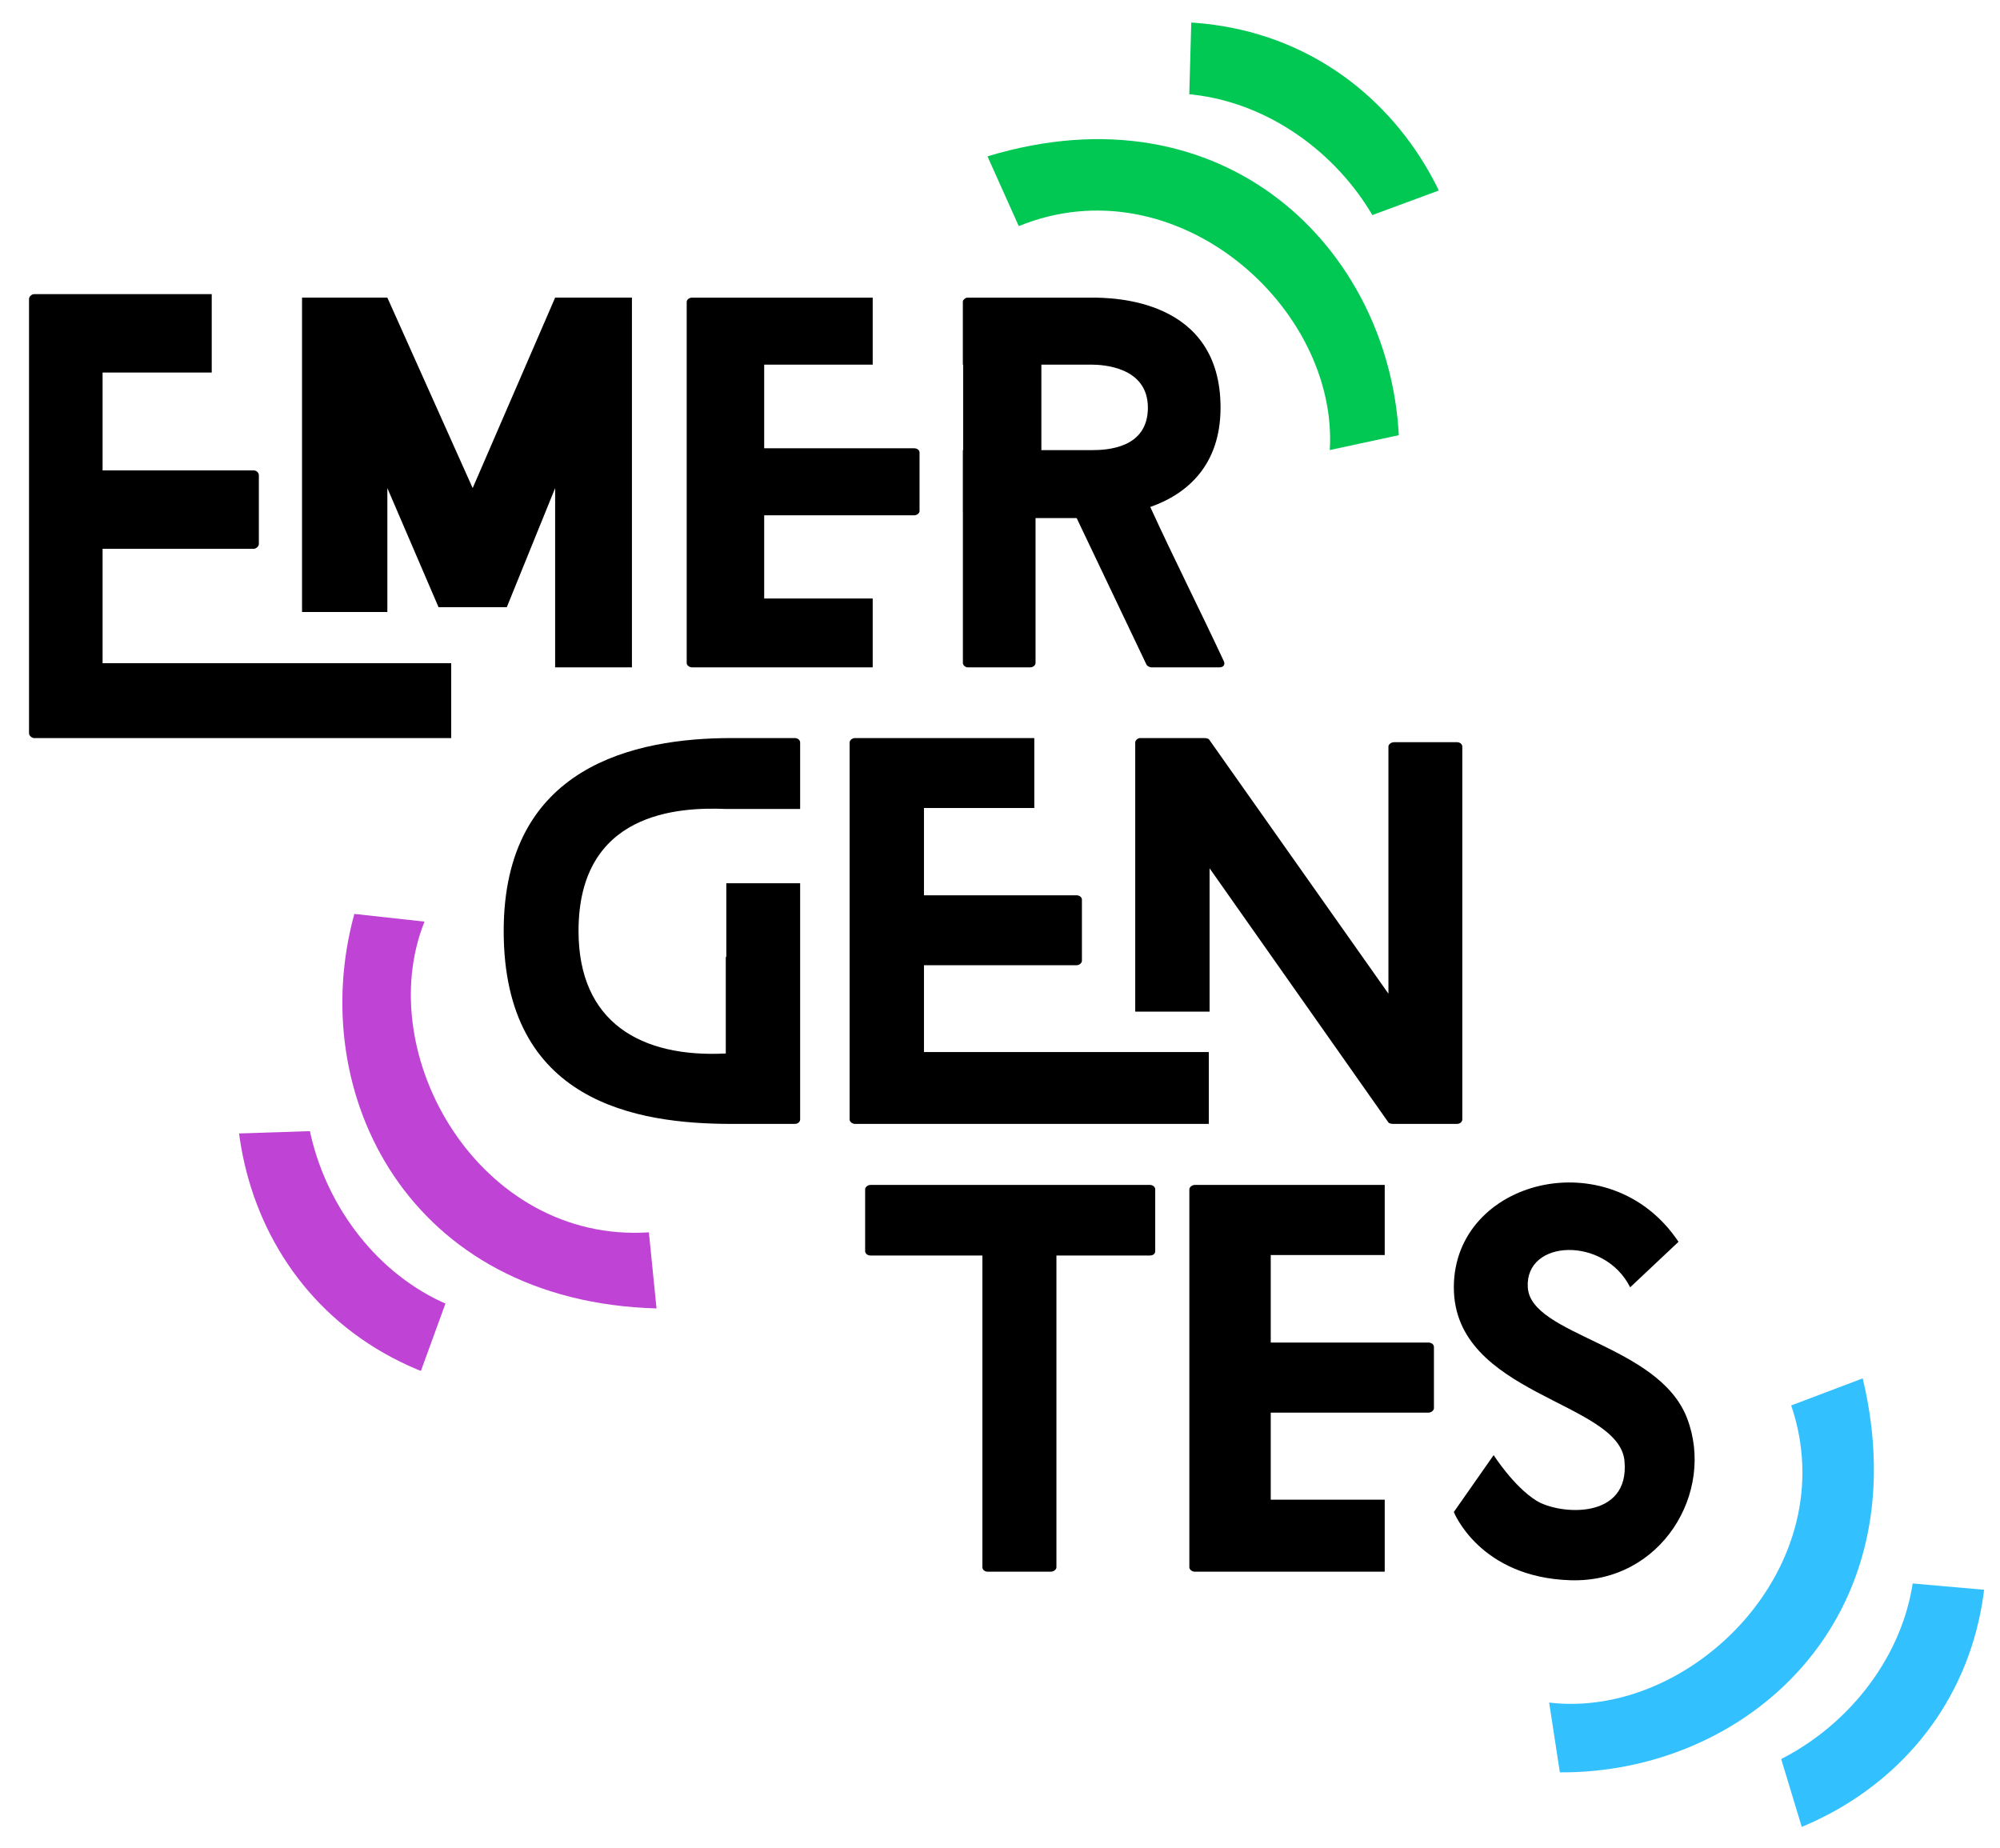
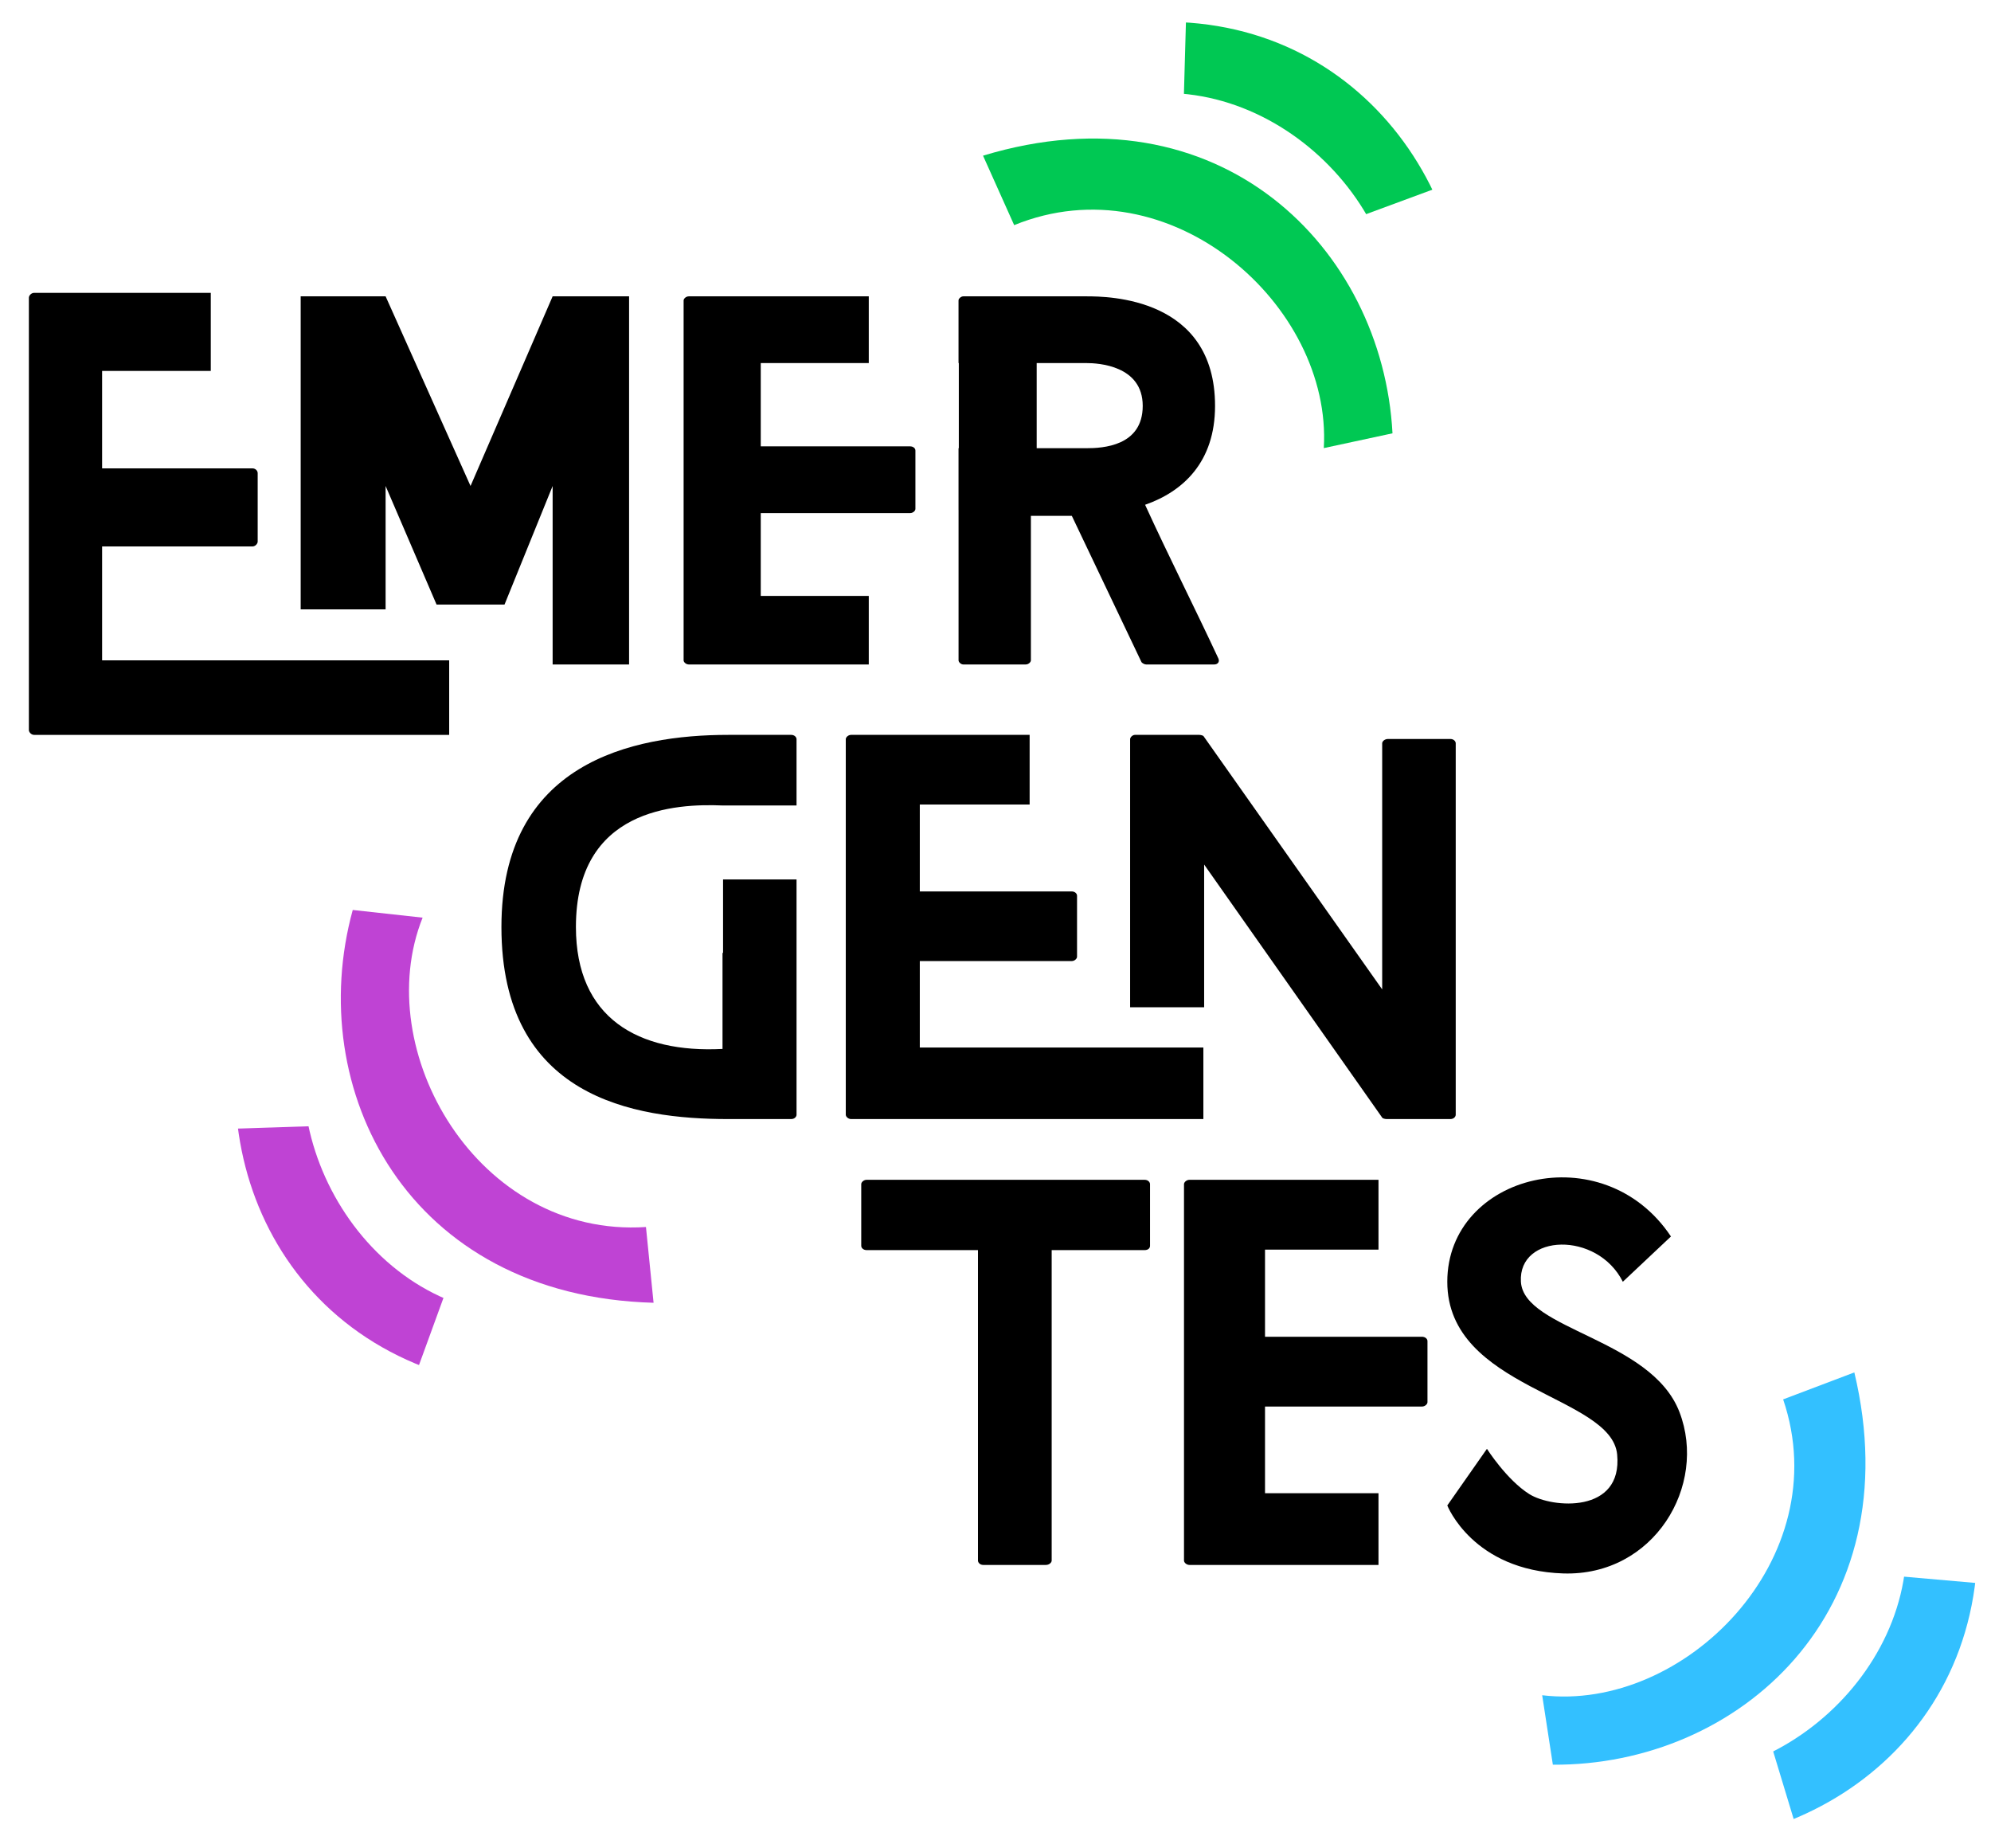
- <svg xmlns="http://www.w3.org/2000/svg" width="393" height="363" viewBox="0 0 393 363" fill="none">
-   <mask id="mask0_133_876" style="mask-type:alpha" maskUnits="userSpaceOnUse" x="0" y="0" width="393" height="363">
-     <rect width="393" height="362.769" fill="#C4C4C4" />
+ <svg xmlns="http://www.w3.org/2000/svg" width="111" height="103" viewBox="0 0 111 103" fill="none">
+   <mask id="mask0_283_909" style="mask-type:alpha" maskUnits="userSpaceOnUse" x="0" y="0" width="111" height="103">
+     <rect width="111" height="102.462" fill="#C4C4C4" />
  </mask>
-   <g mask="url(#mask0_133_876)">
-     <path d="M88.663 130.318H20.158V107.84H49.826C50.393 107.84 50.865 107.308 50.865 106.883V93.389C50.865 92.858 50.393 92.433 49.826 92.433H20.158V73.201H41.606V57.795H6.741C6.174 57.795 5.702 58.326 5.702 58.751V144.076C5.702 144.501 6.174 145.032 6.741 145.032H88.663V130.318Z" fill="black" />
-     <path d="M171.486 117.602H150.163V101.256H179.658C180.222 101.256 180.691 100.802 180.691 100.439V88.906C180.691 88.452 180.222 88.089 179.658 88.089H150.163V71.652H171.486V58.484H135.971C135.407 58.484 134.937 58.938 134.937 59.301V130.316C134.937 130.679 135.407 131.133 135.971 131.133H171.486V117.602Z" fill="black" />
-     <path d="M240.494 129.953C235.798 119.873 230.725 109.883 226.029 99.622C233.543 96.988 239.837 91.176 239.837 80.097C239.837 58.666 218.702 58.484 214.475 58.484H190.146C189.677 58.484 189.207 58.938 189.207 59.301V71.652H203.485H214.475C216.729 71.652 225.559 72.106 225.559 80.097C225.559 88.089 217.575 88.452 214.475 88.452H203.485H189.207V130.316C189.207 130.679 189.677 131.133 190.146 131.133H202.452C203.015 131.133 203.485 130.679 203.485 130.316V101.801H211.563L225.277 130.588C225.371 130.861 225.935 131.133 226.217 131.133H239.649C240.401 131.133 240.776 130.588 240.494 129.953Z" fill="black" />
-     <rect x="189.257" y="58.984" width="15.371" height="41.642" fill="black" />
-     <path d="M272.098 294.684H249.701V277.584H280.682C281.274 277.584 281.768 277.109 281.768 276.729V264.664C281.768 264.189 281.274 263.809 280.682 263.809H249.701V246.613H272.098V232.838H234.793C234.201 232.838 233.707 233.313 233.707 233.693V307.985C233.707 308.365 234.201 308.84 234.793 308.84H272.098V294.684Z" fill="black" />
-     <path d="M157.228 158.961V145.882C157.228 145.503 156.846 145.029 156.178 145.029H143.763C124.759 145.029 98.975 150.526 98.975 182.938C98.975 216.582 125.046 220.847 143.763 220.847H156.178C156.846 220.847 157.228 220.373 157.228 219.994V190.236V188.056V173.556H142.617H142.721V188.056H142.617V190.236V207.01C126.001 207.863 113.681 200.945 113.681 182.938C113.681 159.53 133.354 158.582 142.617 158.961H157.228Z" fill="black" />
-     <path d="M237.531 206.726H181.559V189.667H211.546C212.119 189.667 212.596 189.193 212.596 188.814V176.778C212.596 176.304 212.119 175.925 211.546 175.925H181.559V158.771H203.238V145.029H167.999C167.426 145.029 166.948 145.503 166.948 145.882V219.994C166.948 220.373 167.426 220.847 167.999 220.847H237.531V206.726Z" fill="black" />
-     <path d="M286.292 145.84H273.973C273.304 145.84 272.827 146.313 272.827 146.693V195.258L237.588 145.314C237.492 145.124 236.919 145.029 236.728 145.029H224.027C223.55 145.029 223.072 145.503 223.072 145.882V198.785H237.683V170.618L272.827 220.563C272.922 220.752 273.495 220.847 273.686 220.847H286.292C286.96 220.847 287.342 220.373 287.342 219.994V146.693C287.342 146.313 286.96 145.84 286.292 145.84Z" fill="black" />
-     <path d="M193.041 244.812V307.985C193.041 308.365 193.423 308.84 194.093 308.84H206.44C207.11 308.84 207.588 308.365 207.588 307.985V244.812H193.041ZM171.052 246.709H225.948C226.618 246.709 227.001 246.329 227.001 245.854V233.693C227.001 233.313 226.618 232.838 225.948 232.838H171.052C170.478 232.838 170 233.313 170 233.693V245.854C170 246.329 170.478 246.709 171.052 246.709Z" fill="black" />
-     <mask id="mask1_133_876" style="mask-type:alpha" maskUnits="userSpaceOnUse" x="338" y="307" width="87" height="82">
-       <path d="M362.97 388.439L338.559 307.882L424.809 315.457L362.97 388.439Z" fill="#C4C4C4" />
+   <g mask="url(#mask0_283_909)">
+     <path d="M25.042 36.807H5.693V30.459H14.073C14.233 30.459 14.366 30.308 14.366 30.188V26.377C14.366 26.227 14.233 26.107 14.073 26.107H5.693V20.675H11.751V16.324H1.904C1.744 16.324 1.61 16.474 1.61 16.594V40.693C1.61 40.813 1.744 40.963 1.904 40.963H25.042V36.807Z" fill="black" />
+     <path d="M48.435 33.216H42.413V28.599H50.743C50.903 28.599 51.035 28.471 51.035 28.368V25.111C51.035 24.983 50.903 24.88 50.743 24.88H42.413V20.238H48.435V16.518H38.404C38.245 16.518 38.112 16.647 38.112 16.749V36.807C38.112 36.909 38.245 37.038 38.404 37.038H48.435V33.216Z" fill="black" />
+     <path d="M67.926 36.704C66.6 33.857 65.167 31.036 63.84 28.137C65.963 27.394 67.74 25.752 67.74 22.623C67.74 16.57 61.771 16.518 60.577 16.518H53.706C53.573 16.518 53.44 16.647 53.44 16.749V20.238H57.473H60.577C61.214 20.238 63.708 20.366 63.708 22.623C63.708 24.88 61.453 24.983 60.577 24.983H57.473H53.44V36.807C53.44 36.909 53.573 37.038 53.706 37.038H57.181C57.34 37.038 57.473 36.909 57.473 36.807V28.753H59.755L63.628 36.884C63.655 36.961 63.814 37.038 63.894 37.038H67.687C67.9 37.038 68.006 36.884 67.926 36.704Z" fill="black" />
+     <rect x="53.455" y="16.66" width="4.341" height="11.761" fill="black" />
+     <path d="M76.852 83.231H70.526V78.401H79.276C79.444 78.401 79.583 78.267 79.583 78.16V74.752C79.583 74.618 79.444 74.511 79.276 74.511H70.526V69.654H76.852V65.763H66.315C66.148 65.763 66.009 65.897 66.009 66.005V86.988C66.009 87.095 66.148 87.23 66.315 87.23H76.852V83.231Z" fill="black" />
+     <path d="M44.408 44.897V41.203C44.408 41.096 44.3 40.962 44.111 40.962H40.605C35.237 40.962 27.955 42.515 27.955 51.669C27.955 61.172 35.318 62.377 40.605 62.377H44.111C44.3 62.377 44.408 62.243 44.408 62.136V53.731V53.115V49.02H40.281H40.311V53.115H40.281V53.731V58.468C35.588 58.709 32.108 56.755 32.108 51.669C32.108 45.058 37.665 44.79 40.281 44.897H44.408Z" fill="black" />
+     <path d="M67.089 58.388H51.28V53.57H59.75C59.911 53.57 60.046 53.436 60.046 53.329V49.93C60.046 49.796 59.911 49.689 59.75 49.689H51.28V44.844H57.403V40.962H47.45C47.288 40.962 47.153 41.096 47.153 41.203V62.136C47.153 62.243 47.288 62.377 47.45 62.377H67.089V58.388Z" fill="black" />
+     <path d="M80.861 41.191H77.382C77.193 41.191 77.058 41.325 77.058 41.432V55.149L67.105 41.043C67.078 40.989 66.916 40.962 66.862 40.962H63.275C63.14 40.962 63.005 41.096 63.005 41.203V56.145H67.132V48.19L77.058 62.296C77.085 62.35 77.247 62.377 77.301 62.377H80.861C81.05 62.377 81.158 62.243 81.158 62.136V41.432C81.158 41.325 81.05 41.191 80.861 41.191Z" fill="black" />
+     <path d="M54.523 69.145V86.988C54.523 87.095 54.631 87.23 54.82 87.23H58.307C58.497 87.23 58.632 87.095 58.632 86.988V69.145H54.523ZM48.312 69.681H63.817C64.007 69.681 64.115 69.574 64.115 69.44V66.005C64.115 65.897 64.007 65.763 63.817 65.763H48.312C48.15 65.763 48.015 65.897 48.015 66.005V69.44C48.015 69.574 48.15 69.681 48.312 69.681Z" fill="black" />
+     <mask id="mask1_283_909" style="mask-type:alpha" maskUnits="userSpaceOnUse" x="95" y="86" width="25" height="24">
+       <path d="M102.519 109.712L95.624 86.959L119.984 89.099L102.519 109.712Z" fill="#C4C4C4" />
    </mask>
-     <g mask="url(#mask1_133_876)">
-       <path d="M328.658 363.912L326.552 350.201C354.557 353.554 384.815 323.305 374.116 291.814L388.168 286.493C399.473 333.87 365.294 364.146 328.658 363.912Z" fill="#33C0FF" />
+     <g mask="url(#mask1_283_909)">
+       <path d="M92.828 102.784L92.233 98.912C100.142 99.859 108.689 91.315 105.667 82.421L109.636 80.918C112.829 94.299 103.175 102.85 92.828 102.784Z" fill="#33C0FF" />
    </g>
-     <path d="M306.513 348.267L304.408 334.556C332.412 337.909 362.671 307.66 351.971 276.169L366.024 270.848C377.328 318.225 343.149 348.501 306.513 348.267Z" fill="#33C0FF" />
-     <mask id="mask2_133_876" style="mask-type:alpha" maskUnits="userSpaceOnUse" x="232" y="-31" width="80" height="87">
-       <path d="M311.605 26.767L232.644 55.934L235.069 -30.614L311.605 26.767Z" fill="#C4C4C4" />
+     <path d="M86.573 98.365L85.978 94.493C93.888 95.44 102.434 86.897 99.412 78.002L103.381 76.499C106.574 89.881 96.92 98.432 86.573 98.365Z" fill="#33C0FF" />
+     <mask id="mask2_283_909" style="mask-type:alpha" maskUnits="userSpaceOnUse" x="65" y="-9" width="24" height="25">
+       <path d="M88.011 7.56L65.709 15.798L66.394 -8.647L88.011 7.56Z" fill="#C4C4C4" />
    </mask>
-     <g mask="url(#mask2_133_876)">
-       <path d="M289.166 62.479L275.605 65.398C277.284 37.243 245.286 8.84 214.488 21.396L208.34 7.686C254.959 -6.421 287.217 25.894 289.166 62.479Z" fill="#00C853" />
+     <g mask="url(#mask2_283_909)">
+       <path d="M81.673 17.647L77.843 18.471C78.317 10.519 69.279 2.497 60.581 6.043L58.844 2.171C72.012 -1.813 81.123 7.314 81.673 17.647Z" fill="#00C853" />
    </g>
-     <path d="M274.866 85.514L261.305 88.433C262.984 60.278 230.986 31.875 200.188 44.432L194.04 30.721C240.659 16.614 272.917 48.929 274.866 85.514Z" fill="#00C853" />
-     <mask id="mask3_133_876" style="mask-type:alpha" maskUnits="userSpaceOnUse" x="16" y="220" width="85" height="83">
-       <path d="M16.212 223.719L100.343 220.989L70.702 302.34L16.212 223.719Z" fill="#C4C4C4" />
+     <path d="M77.633 24.153L73.803 24.977C74.277 17.025 65.24 9.003 56.541 12.549L54.805 8.677C67.972 4.693 77.083 13.82 77.633 24.153Z" fill="#00C853" />
+     <mask id="mask3_283_909" style="mask-type:alpha" maskUnits="userSpaceOnUse" x="4" y="62" width="25" height="24">
+       <path d="M4.579 63.188L28.341 62.417L19.969 85.394L4.579 63.188Z" fill="#C4C4C4" />
    </mask>
-     <g mask="url(#mask3_133_876)">
-       <path d="M48.783 196.922L62.572 198.437C52.085 224.619 73.471 261.675 106.659 259.491L108.161 274.442C59.472 273.099 39.075 232.249 48.783 196.922Z" fill="#BF43D4" />
+     <g mask="url(#mask3_283_909)">
+       <path d="M13.779 55.619L17.673 56.047C14.711 63.442 20.752 73.908 30.125 73.291L30.549 77.514C16.798 77.135 11.037 65.597 13.779 55.619Z" fill="#BF43D4" />
    </g>
-     <path d="M69.629 179.584L83.417 181.098C72.93 207.281 94.317 244.337 127.505 242.153L129.006 257.104C80.318 255.761 59.921 214.91 69.629 179.584Z" fill="#BF43D4" />
-     <path d="M320.327 252.957L329.827 244.016C316.415 223.898 285.679 231.722 285.679 252.957C285.679 274.193 318.091 275.311 319.209 287.047C320.327 298.782 306.356 297.665 301.885 294.87C297.414 292.076 293.503 285.929 293.503 285.929L285.679 297.106C285.679 297.106 290.708 309.959 308.591 310.518C326.474 311.077 337.092 293.194 331.504 278.664C325.915 264.134 300.767 262.458 300.209 252.957C299.65 243.457 315.297 242.898 320.327 252.957Z" fill="black" />
-     <path d="M59.35 120.26V58.483H76.115L92.88 95.908L109.086 58.483H124.175V131.132H109.086V95.908L99.586 119.312H86.174L76.115 95.908V120.26H59.35Z" fill="black" />
+     <path d="M19.666 50.722L23.561 51.15C20.599 58.545 26.639 69.011 36.013 68.394L36.437 72.617C22.685 72.238 16.924 60.7 19.666 50.722Z" fill="#BF43D4" />
+     <path d="M90.474 71.446L93.157 68.921C89.369 63.238 80.688 65.448 80.688 71.446C80.688 77.444 89.843 77.76 90.158 81.074C90.474 84.389 86.528 84.073 85.265 83.284C84.003 82.495 82.898 80.758 82.898 80.758L80.688 83.915C80.688 83.915 82.109 87.546 87.159 87.704C92.21 87.861 95.209 82.811 93.631 78.707C92.052 74.603 84.95 74.129 84.792 71.446C84.634 68.763 89.053 68.605 90.474 71.446Z" fill="black" />
+     <path d="M16.763 33.967V16.518H21.498L26.233 27.089L30.81 16.518H35.072V37.037H30.81V27.089L28.127 33.699H24.339L21.498 27.089V33.967H16.763Z" fill="black" />
  </g>
</svg>
